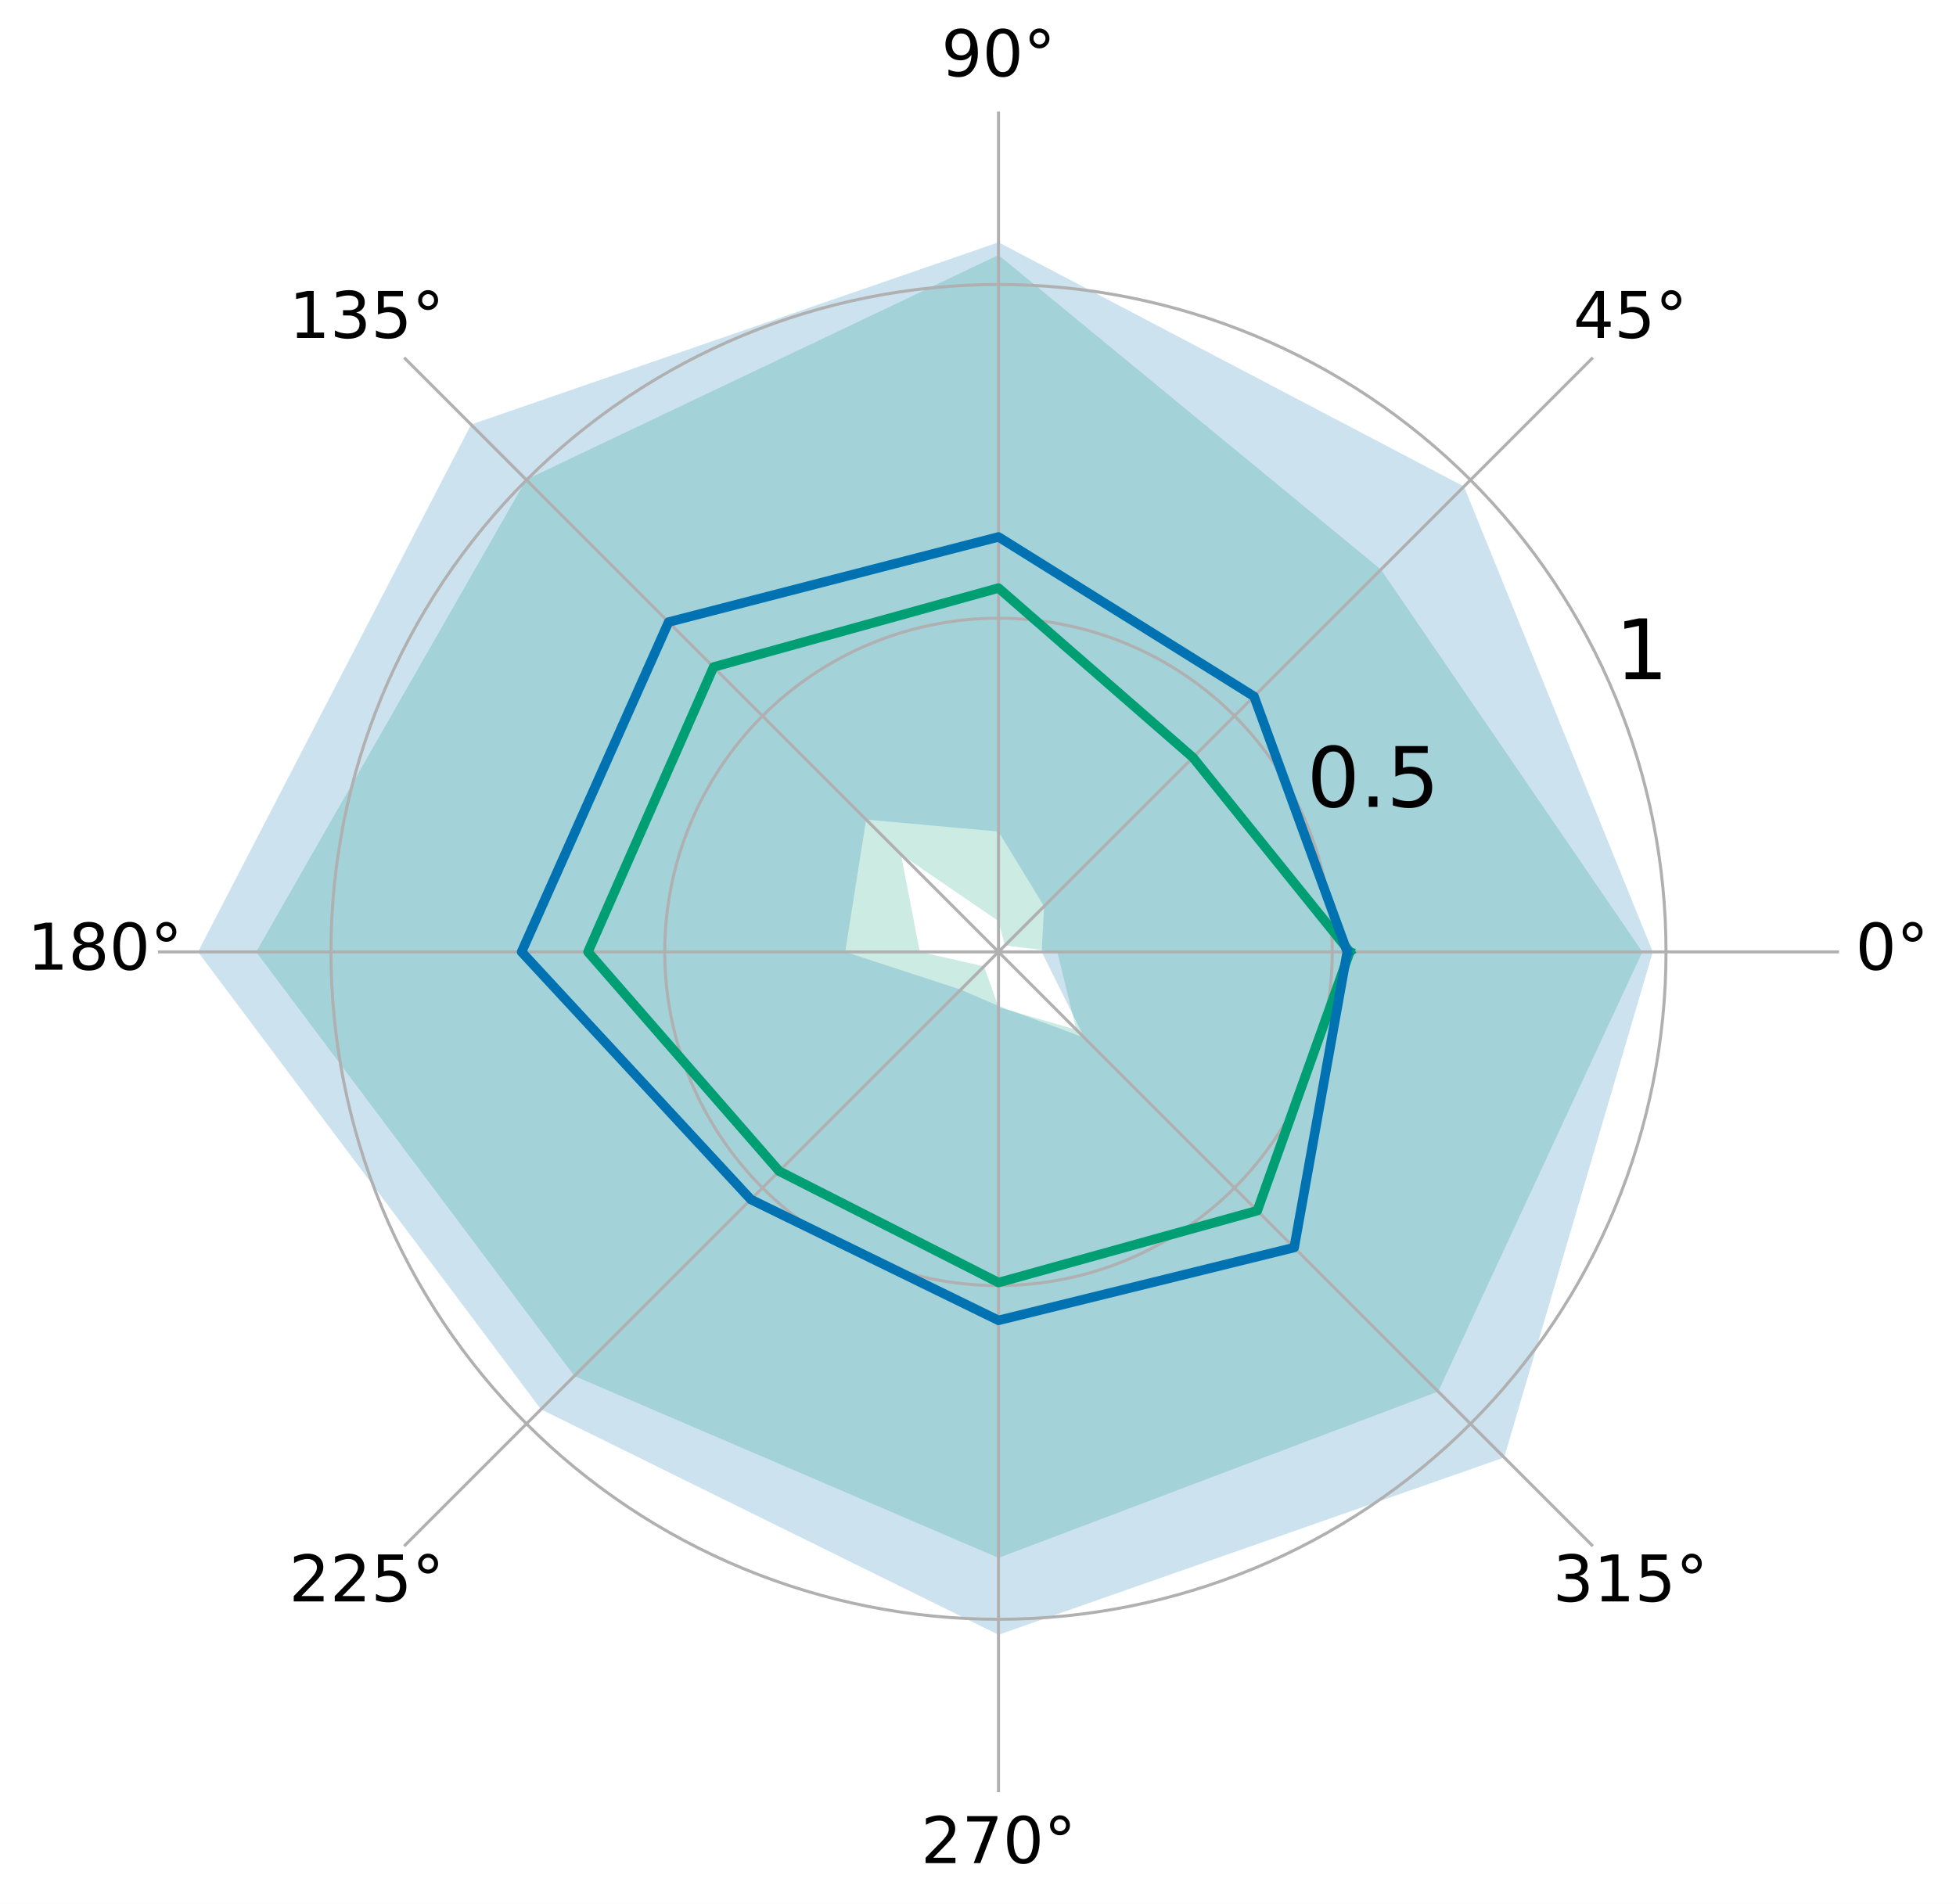
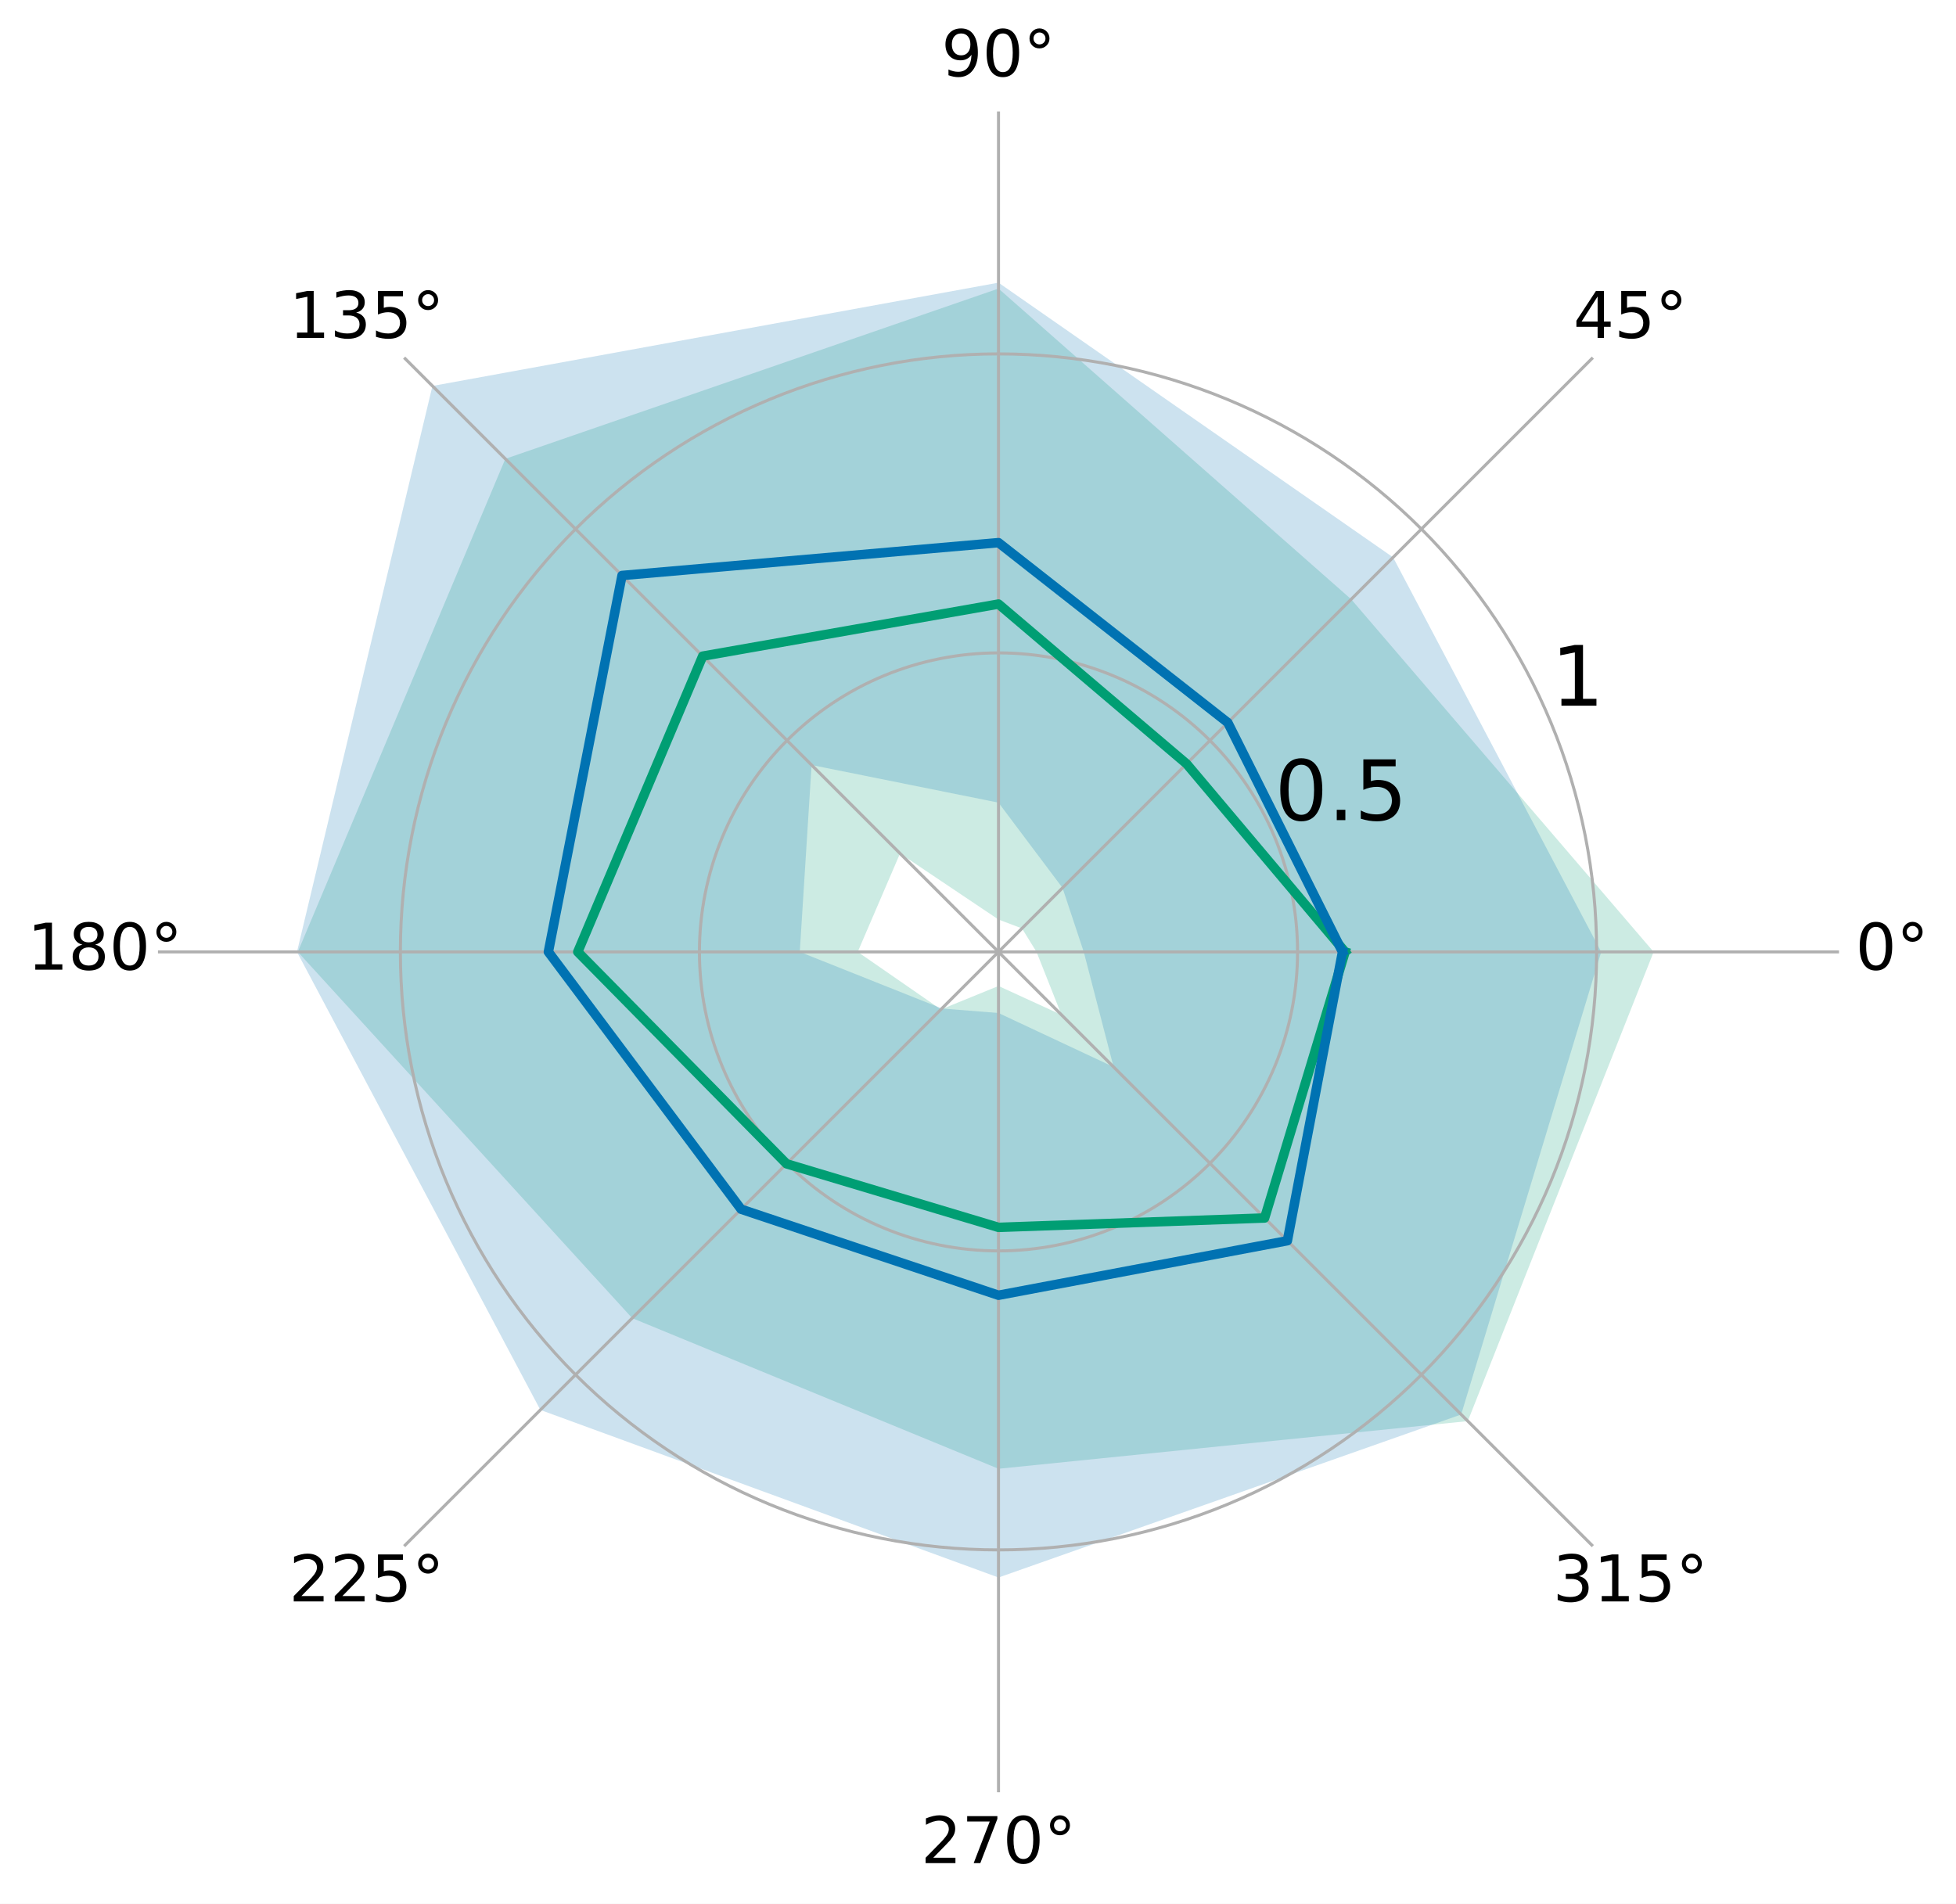
<svg xmlns="http://www.w3.org/2000/svg" xmlns:xlink="http://www.w3.org/1999/xlink" width="516.053pt" height="502.373pt" viewBox="0 0 516.053 502.373" version="1.1">
  <defs>
    <style type="text/css">*{stroke-linejoin: round; stroke-linecap: butt}</style>
  </defs>
  <g id="figure_1">
    <g id="patch_1">
      <path d="M 0 502.373  L 516.053 502.373  L 516.053 0  L 0 0  z " style="fill: #ffffff" />
    </g>
    <g id="axes_1">
      <g id="patch_2">
        <path d="M 485.194 251.186  C 485.194 222.065 479.458 193.227 468.314 166.323  C 457.17 139.418 440.834 114.97 420.242 94.378  C 399.651 73.787 375.203 57.451 348.298 46.307  C 321.394 35.163 292.556 29.426 263.434 29.426  C 234.313 29.426 205.475 35.163 178.57 46.307  C 151.666 57.451 127.218 73.787 106.626 94.378  C 86.035 114.97 69.699 139.418 58.555 166.323  C 47.411 193.227 41.674 222.065 41.674 251.186  C 41.674 280.308 47.411 309.146 58.555 336.05  C 69.699 362.955 86.035 387.403 106.626 407.994  C 127.218 428.586 151.666 444.922 178.57 456.066  C 205.475 467.21 234.313 472.946 263.434 472.946  C 292.556 472.946 321.394 467.21 348.298 456.066  C 375.203 444.922 399.651 428.586 420.242 407.994  C 440.834 387.403 457.17 362.955 468.314 336.05  C 479.458 309.146 485.194 280.308 485.194 251.186  M 263.434 251.186  C 263.434 251.186 263.434 251.186 263.434 251.186  C 263.434 251.186 263.434 251.186 263.434 251.186  C 263.434 251.186 263.434 251.186 263.434 251.186  C 263.434 251.186 263.434 251.186 263.434 251.186  C 263.434 251.186 263.434 251.186 263.434 251.186  C 263.434 251.186 263.434 251.186 263.434 251.186  C 263.434 251.186 263.434 251.186 263.434 251.186  C 263.434 251.186 263.434 251.186 263.434 251.186  C 263.434 251.186 263.434 251.186 263.434 251.186  C 263.434 251.186 263.434 251.186 263.434 251.186  C 263.434 251.186 263.434 251.186 263.434 251.186  C 263.434 251.186 263.434 251.186 263.434 251.186  C 263.434 251.186 263.434 251.186 263.434 251.186  C 263.434 251.186 263.434 251.186 263.434 251.186  C 263.434 251.186 263.434 251.186 263.434 251.186  C 263.434 251.186 263.434 251.186 263.434 251.186  z " style="fill: #ffffff" />
      </g>
      <g id="PolyCollection_1">
        <defs>
-           <path id="m069b6e23c3" d="M 433.302 -251.186  L 278.933 -251.186  L 265.137 -252.889  L 263.434 -259.317  L 237.7 -276.92  L 242.67 -251.186  L 259.622 -247.374  L 263.434 -236.586  L 283.988 -230.633  L 278.933 -251.186  L 433.302 -251.186  L 433.302 -251.186  L 379.445 -135.176  L 263.434 -91.276  L 151.527 -139.279  L 67.588 -251.186  L 138.82 -375.801  L 263.434 -435.078  L 364.328 -352.08  L 433.302 -251.186  z " />
+           <path id="ma9dbcbac2f" d="M 436.281 -251.186  L 273.465 -251.186  L 269.63 -257.382  L 263.434 -259.723  L 237.457 -277.163  L 226.296 -251.186  L 248.243 -235.995  L 263.434 -242.191  L 280.052 -234.569  L 273.465 -251.186  L 436.281 -251.186  L 436.281 -251.186  L 387.252 -127.369  L 263.434 -114.793  L 166.788 -154.54  L 78.576 -251.186  L 133.324 -381.297  L 263.434 -426.228  L 356.487 -344.239  L 436.281 -251.186  z " />
        </defs>
-         <g clip-path="url(#pa040a507b9)">
-           <use xlink:href="#m069b6e23c3" x="0" y="502.373" style="fill: #009e73; fill-opacity: 0.2" />
+         <g clip-path="url(#p84b3a8e3a9)">
+           <use xlink:href="#ma9dbcbac2f" x="0" y="502.373" style="fill: #009e73; fill-opacity: 0.2" />
        </g>
      </g>
      <g id="PolyCollection_2">
        <defs>
-           <path id="m625a94f42b" d="M 436.056 -251.186  L 274.838 -251.186  L 275.459 -263.211  L 263.434 -282.938  L 228.517 -286.103  L 222.986 -251.186  L 253.474 -241.226  L 263.434 -236.92  L 286.051 -228.57  L 274.838 -251.186  L 436.056 -251.186  L 436.056 -251.186  L 396.848 -117.773  L 263.434 -70.988  L 142.724 -130.476  L 52.234 -251.186  L 124.278 -390.343  L 263.434 -438.431  L 386.246 -373.998  L 436.056 -251.186  z " />
+           <path id="m8c9cd46e0a" d="M 422.448 -251.186  L 285.927 -251.186  L 280.324 -268.076  L 263.434 -290.571  L 214.123 -300.498  L 211.006 -251.186  L 248.497 -236.249  L 263.434 -235.061  L 293.8 -220.821  L 285.927 -251.186  L 422.448 -251.186  L 422.448 -251.186  L 385.503 -129.118  L 263.434 -86.097  L 142.565 -130.317  L 78.349 -251.186  L 114.093 -400.527  L 263.434 -427.783  L 367.542 -355.294  L 422.448 -251.186  z " />
        </defs>
-         <g clip-path="url(#pa040a507b9)">
-           <use xlink:href="#m625a94f42b" x="0" y="502.373" style="fill: #0072b2; fill-opacity: 0.2" />
+         <g clip-path="url(#p84b3a8e3a9)">
+           <use xlink:href="#m8c9cd46e0a" x="0" y="502.373" style="fill: #0072b2; fill-opacity: 0.2" />
        </g>
      </g>
      <g id="matplotlib.axis_1">
        <g id="xtick_1">
          <g id="line2d_1">
-             <path d="M 263.434 251.186  L 485.194 251.186  " clip-path="url(#pa040a507b9)" style="fill: none; stroke: #b0b0b0; stroke-width: 0.8; stroke-linecap: square" />
+             <path d="M 263.434 251.186  L 485.194 251.186  " clip-path="url(#p84b3a8e3a9)" style="fill: none; stroke: #b0b0b0; stroke-width: 0.8; stroke-linecap: square" />
          </g>
          <g id="text_1">
            <g transform="translate(489.5362 255.8773) scale(0.17 -0.17)">
              <defs>
                <path id="DejaVuSans-30" d="M 2034 4250  Q 1547 4250 1301 3770  Q 1056 3291 1056 2328  Q 1056 1369 1301 889  Q 1547 409 2034 409  Q 2525 409 2770 889  Q 3016 1369 3016 2328  Q 3016 3291 2770 3770  Q 2525 4250 2034 4250  z M 2034 4750  Q 2819 4750 3233 4129  Q 3647 3509 3647 2328  Q 3647 1150 3233 529  Q 2819 -91 2034 -91  Q 1250 -91 836 529  Q 422 1150 422 2328  Q 422 3509 836 4129  Q 1250 4750 2034 4750  z " transform="scale(0.015625)" />
                <path id="DejaVuSans-b0" d="M 1600 4347  Q 1350 4347 1178 4173  Q 1006 4000 1006 3750  Q 1006 3503 1178 3333  Q 1350 3163 1600 3163  Q 1850 3163 2022 3333  Q 2194 3503 2194 3750  Q 2194 3997 2020 4172  Q 1847 4347 1600 4347  z M 1600 4750  Q 1800 4750 1984 4673  Q 2169 4597 2303 4453  Q 2447 4313 2519 4134  Q 2591 3956 2591 3750  Q 2591 3338 2302 3052  Q 2013 2766 1594 2766  Q 1172 2766 890 3047  Q 609 3328 609 3750  Q 609 4169 896 4459  Q 1184 4750 1600 4750  z " transform="scale(0.015625)" />
              </defs>
              <use xlink:href="#DejaVuSans-30" />
              <use xlink:href="#DejaVuSans-b0" x="63.623" />
            </g>
          </g>
        </g>
        <g id="xtick_2">
          <g id="line2d_2">
-             <path d="M 263.434 251.186  L 420.242 94.378  " clip-path="url(#pa040a507b9)" style="fill: none; stroke: #b0b0b0; stroke-width: 0.8; stroke-linecap: square" />
+             <path d="M 263.434 251.186  L 420.242 94.378  " clip-path="url(#p84b3a8e3a9)" style="fill: none; stroke: #b0b0b0; stroke-width: 0.8; stroke-linecap: square" />
          </g>
          <g id="text_2">
            <g transform="translate(415.0756 89.16985) scale(0.17 -0.17)">
              <defs>
                <path id="DejaVuSans-34" d="M 2419 4116  L 825 1625  L 2419 1625  L 2419 4116  z M 2253 4666  L 3047 4666  L 3047 1625  L 3713 1625  L 3713 1100  L 3047 1100  L 3047 0  L 2419 0  L 2419 1100  L 313 1100  L 313 1709  L 2253 4666  z " transform="scale(0.015625)" />
                <path id="DejaVuSans-35" d="M 691 4666  L 3169 4666  L 3169 4134  L 1269 4134  L 1269 2991  Q 1406 3038 1543 3061  Q 1681 3084 1819 3084  Q 2600 3084 3056 2656  Q 3513 2228 3513 1497  Q 3513 744 3044 326  Q 2575 -91 1722 -91  Q 1428 -91 1123 -41  Q 819 9 494 109  L 494 744  Q 775 591 1075 516  Q 1375 441 1709 441  Q 2250 441 2565 725  Q 2881 1009 2881 1497  Q 2881 1984 2565 2268  Q 2250 2553 1709 2553  Q 1456 2553 1204 2497  Q 953 2441 691 2322  L 691 4666  z " transform="scale(0.015625)" />
              </defs>
              <use xlink:href="#DejaVuSans-34" />
              <use xlink:href="#DejaVuSans-35" x="63.623" />
              <use xlink:href="#DejaVuSans-b0" x="127.246" />
            </g>
          </g>
        </g>
        <g id="xtick_3">
          <g id="line2d_3">
-             <path d="M 263.434 251.186  L 263.434 29.426  " clip-path="url(#pa040a507b9)" style="fill: none; stroke: #b0b0b0; stroke-width: 0.8; stroke-linecap: square" />
+             <path d="M 263.434 251.186  L 263.434 29.426  " clip-path="url(#p84b3a8e3a9)" style="fill: none; stroke: #b0b0b0; stroke-width: 0.8; stroke-linecap: square" />
          </g>
          <g id="text_3">
            <g transform="translate(248.3681 20.11734) scale(0.17 -0.17)">
              <defs>
                <path id="DejaVuSans-39" d="M 703 97  L 703 672  Q 941 559 1184 500  Q 1428 441 1663 441  Q 2288 441 2617 861  Q 2947 1281 2994 2138  Q 2813 1869 2534 1725  Q 2256 1581 1919 1581  Q 1219 1581 811 2004  Q 403 2428 403 3163  Q 403 3881 828 4315  Q 1253 4750 1959 4750  Q 2769 4750 3195 4129  Q 3622 3509 3622 2328  Q 3622 1225 3098 567  Q 2575 -91 1691 -91  Q 1453 -91 1209 -44  Q 966 3 703 97  z M 1959 2075  Q 2384 2075 2632 2365  Q 2881 2656 2881 3163  Q 2881 3666 2632 3958  Q 2384 4250 1959 4250  Q 1534 4250 1286 3958  Q 1038 3666 1038 3163  Q 1038 2656 1286 2365  Q 1534 2075 1959 2075  z " transform="scale(0.015625)" />
              </defs>
              <use xlink:href="#DejaVuSans-39" />
              <use xlink:href="#DejaVuSans-30" x="63.623" />
              <use xlink:href="#DejaVuSans-b0" x="127.246" />
            </g>
          </g>
        </g>
        <g id="xtick_4">
          <g id="line2d_4">
-             <path d="M 263.434 251.186  L 106.626 94.378  " clip-path="url(#pa040a507b9)" style="fill: none; stroke: #b0b0b0; stroke-width: 0.8; stroke-linecap: square" />
+             <path d="M 263.434 251.186  L 106.626 94.378  " clip-path="url(#p84b3a8e3a9)" style="fill: none; stroke: #b0b0b0; stroke-width: 0.8; stroke-linecap: square" />
          </g>
          <g id="text_4">
            <g transform="translate(76.2525 89.16985) scale(0.17 -0.17)">
              <defs>
                <path id="DejaVuSans-31" d="M 794 531  L 1825 531  L 1825 4091  L 703 3866  L 703 4441  L 1819 4666  L 2450 4666  L 2450 531  L 3481 531  L 3481 0  L 794 0  L 794 531  z " transform="scale(0.015625)" />
                <path id="DejaVuSans-33" d="M 2597 2516  Q 3050 2419 3304 2112  Q 3559 1806 3559 1356  Q 3559 666 3084 287  Q 2609 -91 1734 -91  Q 1441 -91 1130 -33  Q 819 25 488 141  L 488 750  Q 750 597 1062 519  Q 1375 441 1716 441  Q 2309 441 2620 675  Q 2931 909 2931 1356  Q 2931 1769 2642 2001  Q 2353 2234 1838 2234  L 1294 2234  L 1294 2753  L 1863 2753  Q 2328 2753 2575 2939  Q 2822 3125 2822 3475  Q 2822 3834 2567 4026  Q 2313 4219 1838 4219  Q 1578 4219 1281 4162  Q 984 4106 628 3988  L 628 4550  Q 988 4650 1302 4700  Q 1616 4750 1894 4750  Q 2613 4750 3031 4423  Q 3450 4097 3450 3541  Q 3450 3153 3228 2886  Q 3006 2619 2597 2516  z " transform="scale(0.015625)" />
              </defs>
              <use xlink:href="#DejaVuSans-31" />
              <use xlink:href="#DejaVuSans-33" x="63.623" />
              <use xlink:href="#DejaVuSans-35" x="127.246" />
              <use xlink:href="#DejaVuSans-b0" x="190.869" />
            </g>
          </g>
        </g>
        <g id="xtick_5">
          <g id="line2d_5">
-             <path d="M 263.434 251.186  L 41.674 251.186  " clip-path="url(#pa040a507b9)" style="fill: none; stroke: #b0b0b0; stroke-width: 0.8; stroke-linecap: square" />
+             <path d="M 263.434 251.186  L 41.674 251.186  " clip-path="url(#p84b3a8e3a9)" style="fill: none; stroke: #b0b0b0; stroke-width: 0.8; stroke-linecap: square" />
          </g>
          <g id="text_5">
            <g transform="translate(7.2 255.8773) scale(0.17 -0.17)">
              <defs>
                <path id="DejaVuSans-38" d="M 2034 2216  Q 1584 2216 1326 1975  Q 1069 1734 1069 1313  Q 1069 891 1326 650  Q 1584 409 2034 409  Q 2484 409 2743 651  Q 3003 894 3003 1313  Q 3003 1734 2745 1975  Q 2488 2216 2034 2216  z M 1403 2484  Q 997 2584 770 2862  Q 544 3141 544 3541  Q 544 4100 942 4425  Q 1341 4750 2034 4750  Q 2731 4750 3128 4425  Q 3525 4100 3525 3541  Q 3525 3141 3298 2862  Q 3072 2584 2669 2484  Q 3125 2378 3379 2068  Q 3634 1759 3634 1313  Q 3634 634 3220 271  Q 2806 -91 2034 -91  Q 1263 -91 848 271  Q 434 634 434 1313  Q 434 1759 690 2068  Q 947 2378 1403 2484  z M 1172 3481  Q 1172 3119 1398 2916  Q 1625 2713 2034 2713  Q 2441 2713 2670 2916  Q 2900 3119 2900 3481  Q 2900 3844 2670 4047  Q 2441 4250 2034 4250  Q 1625 4250 1398 4047  Q 1172 3844 1172 3481  z " transform="scale(0.015625)" />
              </defs>
              <use xlink:href="#DejaVuSans-31" />
              <use xlink:href="#DejaVuSans-38" x="63.623" />
              <use xlink:href="#DejaVuSans-30" x="127.246" />
              <use xlink:href="#DejaVuSans-b0" x="190.869" />
            </g>
          </g>
        </g>
        <g id="xtick_6">
          <g id="line2d_6">
-             <path d="M 263.434 251.186  L 106.626 407.994  " clip-path="url(#pa040a507b9)" style="fill: none; stroke: #b0b0b0; stroke-width: 0.8; stroke-linecap: square" />
+             <path d="M 263.434 251.186  L 106.626 407.994  " clip-path="url(#p84b3a8e3a9)" style="fill: none; stroke: #b0b0b0; stroke-width: 0.8; stroke-linecap: square" />
          </g>
          <g id="text_6">
            <g transform="translate(76.2525 422.5848) scale(0.17 -0.17)">
              <defs>
                <path id="DejaVuSans-32" d="M 1228 531  L 3431 531  L 3431 0  L 469 0  L 469 531  Q 828 903 1448 1529  Q 2069 2156 2228 2338  Q 2531 2678 2651 2914  Q 2772 3150 2772 3378  Q 2772 3750 2511 3984  Q 2250 4219 1831 4219  Q 1534 4219 1204 4116  Q 875 4013 500 3803  L 500 4441  Q 881 4594 1212 4672  Q 1544 4750 1819 4750  Q 2544 4750 2975 4387  Q 3406 4025 3406 3419  Q 3406 3131 3298 2873  Q 3191 2616 2906 2266  Q 2828 2175 2409 1742  Q 1991 1309 1228 531  z " transform="scale(0.015625)" />
              </defs>
              <use xlink:href="#DejaVuSans-32" />
              <use xlink:href="#DejaVuSans-32" x="63.623" />
              <use xlink:href="#DejaVuSans-35" x="127.246" />
              <use xlink:href="#DejaVuSans-b0" x="190.869" />
            </g>
          </g>
        </g>
        <g id="xtick_7">
          <g id="line2d_7">
-             <path d="M 263.434 251.186  L 263.434 472.946  " clip-path="url(#pa040a507b9)" style="fill: none; stroke: #b0b0b0; stroke-width: 0.8; stroke-linecap: square" />
+             <path d="M 263.434 251.186  L 263.434 472.946  " clip-path="url(#p84b3a8e3a9)" style="fill: none; stroke: #b0b0b0; stroke-width: 0.8; stroke-linecap: square" />
          </g>
          <g id="text_7">
            <g transform="translate(242.96 491.6373) scale(0.17 -0.17)">
              <defs>
                <path id="DejaVuSans-37" d="M 525 4666  L 3525 4666  L 3525 4397  L 1831 0  L 1172 0  L 2766 4134  L 525 4134  L 525 4666  z " transform="scale(0.015625)" />
              </defs>
              <use xlink:href="#DejaVuSans-32" />
              <use xlink:href="#DejaVuSans-37" x="63.623" />
              <use xlink:href="#DejaVuSans-30" x="127.246" />
              <use xlink:href="#DejaVuSans-b0" x="190.869" />
            </g>
          </g>
        </g>
        <g id="xtick_8">
          <g id="line2d_8">
-             <path d="M 263.434 251.186  L 420.242 407.994  " clip-path="url(#pa040a507b9)" style="fill: none; stroke: #b0b0b0; stroke-width: 0.8; stroke-linecap: square" />
+             <path d="M 263.434 251.186  L 420.242 407.994  " clip-path="url(#p84b3a8e3a9)" style="fill: none; stroke: #b0b0b0; stroke-width: 0.8; stroke-linecap: square" />
          </g>
          <g id="text_8">
            <g transform="translate(409.6675 422.5848) scale(0.17 -0.17)">
              <use xlink:href="#DejaVuSans-33" />
              <use xlink:href="#DejaVuSans-31" x="63.623" />
              <use xlink:href="#DejaVuSans-35" x="127.246" />
              <use xlink:href="#DejaVuSans-b0" x="190.869" />
            </g>
          </g>
        </g>
      </g>
      <g id="matplotlib.axis_2">
        <g id="ytick_1">
          <g id="line2d_9">
-             <path d="M 351.489 251.186  C 351.489 239.623 349.212 228.172 344.787 217.489  C 340.361 206.806 333.875 197.099 325.699 188.922  C 317.522 180.746 307.815 174.259 297.132 169.834  C 286.448 165.409 274.998 163.131 263.434 163.131  C 251.871 163.131 240.42 165.409 229.737 169.834  C 219.054 174.259 209.347 180.746 201.17 188.922  C 192.994 197.099 186.507 206.806 182.082 217.489  C 177.657 228.172 175.379 239.623 175.379 251.186  C 175.379 262.75 177.657 274.201 182.082 284.884  C 186.507 295.567 192.994 305.274 201.17 313.451  C 209.347 321.627 219.054 328.114 229.737 332.539  C 240.42 336.964 251.871 339.241 263.434 339.241  C 274.998 339.241 286.448 336.964 297.132 332.539  C 307.815 328.114 317.522 321.627 325.699 313.451  C 333.875 305.274 340.361 295.567 344.787 284.884  C 349.212 274.201 351.489 262.75 351.489 251.186  " clip-path="url(#pa040a507b9)" style="fill: none; stroke: #b0b0b0; stroke-width: 0.8; stroke-linecap: square" />
+             <path d="M 342.335 251.186  C 342.335 240.825 340.294 230.565 336.329 220.992  C 332.364 211.42 326.552 202.721 319.226 195.395  C 311.899 188.069 303.201 182.257 293.628 178.291  C 284.056 174.326 273.796 172.286 263.434 172.286  C 253.073 172.286 242.813 174.326 233.24 178.291  C 223.668 182.257 214.969 188.069 207.643 195.395  C 200.317 202.721 194.504 211.42 190.539 220.992  C 186.574 230.565 184.533 240.825 184.533 251.186  C 184.533 261.548 186.574 271.808 190.539 281.38  C 194.504 290.953 200.317 299.651 207.643 306.978  C 214.969 314.304 223.668 320.116 233.24 324.081  C 242.813 328.046 253.073 330.087 263.434 330.087  C 273.796 330.087 284.056 328.046 293.628 324.081  C 303.201 320.116 311.899 314.304 319.226 306.978  C 326.552 299.651 332.364 290.953 336.329 281.38  C 340.294 271.808 342.335 261.548 342.335 251.186  " clip-path="url(#p84b3a8e3a9)" style="fill: none; stroke: #b0b0b0; stroke-width: 0.8; stroke-linecap: square" />
          </g>
          <g id="text_9">
-             <g transform="translate(344.7866 212.9139) scale(0.22 -0.22)">
+             <g transform="translate(336.3293 216.417) scale(0.22 -0.22)">
              <defs>
                <path id="DejaVuSans-2e" d="M 684 794  L 1344 794  L 1344 0  L 684 0  L 684 794  z " transform="scale(0.015625)" />
              </defs>
              <use xlink:href="#DejaVuSans-30" />
              <use xlink:href="#DejaVuSans-2e" x="63.623" />
              <use xlink:href="#DejaVuSans-35" x="95.41" />
            </g>
          </g>
        </g>
        <g id="ytick_2">
          <g id="line2d_10">
-             <path d="M 439.544 251.186  C 439.544 228.06 434.989 205.158 426.139 183.792  C 417.289 162.426 404.316 143.011 387.963 126.658  C 371.61 110.305 352.195 97.332 330.829 88.482  C 309.463 79.632 286.561 75.076 263.434 75.076  C 240.308 75.076 217.406 79.632 196.04 88.482  C 174.674 97.332 155.259 110.305 138.906 126.658  C 122.553 143.011 109.58 162.426 100.73 183.792  C 91.88 205.158 87.324 228.06 87.324 251.186  C 87.324 274.313 91.88 297.215 100.73 318.581  C 109.58 339.947 122.553 359.362 138.906 375.715  C 155.259 392.068 174.674 405.041 196.04 413.891  C 217.406 422.741 240.308 427.296 263.434 427.296  C 286.561 427.296 309.463 422.741 330.829 413.891  C 352.195 405.041 371.61 392.068 387.963 375.715  C 404.316 359.362 417.289 339.947 426.139 318.581  C 434.989 297.215 439.544 274.313 439.544 251.186  " clip-path="url(#pa040a507b9)" style="fill: none; stroke: #b0b0b0; stroke-width: 0.8; stroke-linecap: square" />
+             <path d="M 421.236 251.186  C 421.236 230.464 417.154 209.943 409.224 190.798  C 401.294 171.653 389.67 154.257 375.017 139.604  C 360.364 124.951 342.967 113.327 323.823 105.397  C 304.678 97.466 284.157 93.385 263.434 93.385  C 242.712 93.385 222.191 97.466 203.046 105.397  C 183.901 113.327 166.505 124.951 151.852 139.604  C 137.199 154.257 125.575 171.653 117.645 190.798  C 109.714 209.943 105.633 230.464 105.633 251.186  C 105.633 271.909 109.714 292.43 117.645 311.575  C 125.575 330.719 137.199 348.116 151.852 362.769  C 166.505 377.422 183.901 389.046 203.046 396.976  C 222.191 404.906 242.712 408.988 263.434 408.988  C 284.157 408.988 304.678 404.906 323.823 396.976  C 342.967 389.046 360.364 377.422 375.017 362.769  C 389.67 348.116 401.294 330.719 409.224 311.575  C 417.154 292.43 421.236 271.909 421.236 251.186  " clip-path="url(#p84b3a8e3a9)" style="fill: none; stroke: #b0b0b0; stroke-width: 0.8; stroke-linecap: square" />
          </g>
          <g id="text_10">
-             <g transform="translate(426.1388 179.2167) scale(0.22 -0.22)">
+             <g transform="translate(409.2242 186.223) scale(0.22 -0.22)">
              <use xlink:href="#DejaVuSans-31" />
            </g>
          </g>
        </g>
      </g>
      <g id="line2d_11">
-         <path d="M 356.117 251.186  L 314.733 199.888  L 263.434 155.175  L 188.26 176.012  L 155.129 251.186  L 205.574 309.046  L 263.434 338.442  L 331.716 319.468  L 356.117 251.186  " clip-path="url(#pa040a507b9)" style="fill: none; stroke: #009e73; stroke-width: 2.5; stroke-linecap: square" />
+         <path d="M 354.873 251.186  L 313.059 201.562  L 263.434 159.397  L 185.391 173.143  L 152.436 251.186  L 207.516 307.105  L 263.434 323.881  L 333.652 321.404  L 354.873 251.186  " clip-path="url(#p84b3a8e3a9)" style="fill: none; stroke: #009e73; stroke-width: 2.5; stroke-linecap: square" />
      </g>
      <g id="line2d_12">
-         <path d="M 355.447 251.186  L 330.852 183.768  L 263.434 141.688  L 176.398 164.15  L 137.61 251.186  L 198.099 316.522  L 263.434 348.419  L 341.449 329.201  L 355.447 251.186  " clip-path="url(#pa040a507b9)" style="fill: none; stroke: #0072b2; stroke-width: 2.5; stroke-linecap: square" />
+         <path d="M 354.188 251.186  L 323.933 190.688  L 263.434 143.196  L 164.108 151.86  L 144.678 251.186  L 195.531 319.09  L 263.434 341.793  L 339.651 327.403  L 354.188 251.186  " clip-path="url(#p84b3a8e3a9)" style="fill: none; stroke: #0072b2; stroke-width: 2.5; stroke-linecap: square" />
      </g>
    </g>
  </g>
  <defs>
-     <clipPath id="pa040a507b9">
+     <clipPath id="p84b3a8e3a9">
      <path d="M 485.194 251.186  C 485.194 222.065 479.458 193.227 468.314 166.323  C 457.17 139.418 440.834 114.97 420.242 94.378  C 399.651 73.787 375.203 57.451 348.298 46.307  C 321.394 35.163 292.556 29.426 263.434 29.426  C 234.313 29.426 205.475 35.163 178.57 46.307  C 151.666 57.451 127.218 73.787 106.626 94.378  C 86.035 114.97 69.699 139.418 58.555 166.323  C 47.411 193.227 41.674 222.065 41.674 251.186  C 41.674 280.308 47.411 309.146 58.555 336.05  C 69.699 362.955 86.035 387.403 106.626 407.994  C 127.218 428.586 151.666 444.922 178.57 456.066  C 205.475 467.21 234.313 472.946 263.434 472.946  C 292.556 472.946 321.394 467.21 348.298 456.066  C 375.203 444.922 399.651 428.586 420.242 407.994  C 440.834 387.403 457.17 362.955 468.314 336.05  C 479.458 309.146 485.194 280.308 485.194 251.186  M 263.434 251.186  C 263.434 251.186 263.434 251.186 263.434 251.186  C 263.434 251.186 263.434 251.186 263.434 251.186  C 263.434 251.186 263.434 251.186 263.434 251.186  C 263.434 251.186 263.434 251.186 263.434 251.186  C 263.434 251.186 263.434 251.186 263.434 251.186  C 263.434 251.186 263.434 251.186 263.434 251.186  C 263.434 251.186 263.434 251.186 263.434 251.186  C 263.434 251.186 263.434 251.186 263.434 251.186  C 263.434 251.186 263.434 251.186 263.434 251.186  C 263.434 251.186 263.434 251.186 263.434 251.186  C 263.434 251.186 263.434 251.186 263.434 251.186  C 263.434 251.186 263.434 251.186 263.434 251.186  C 263.434 251.186 263.434 251.186 263.434 251.186  C 263.434 251.186 263.434 251.186 263.434 251.186  C 263.434 251.186 263.434 251.186 263.434 251.186  C 263.434 251.186 263.434 251.186 263.434 251.186  z " />
    </clipPath>
  </defs>
</svg>
